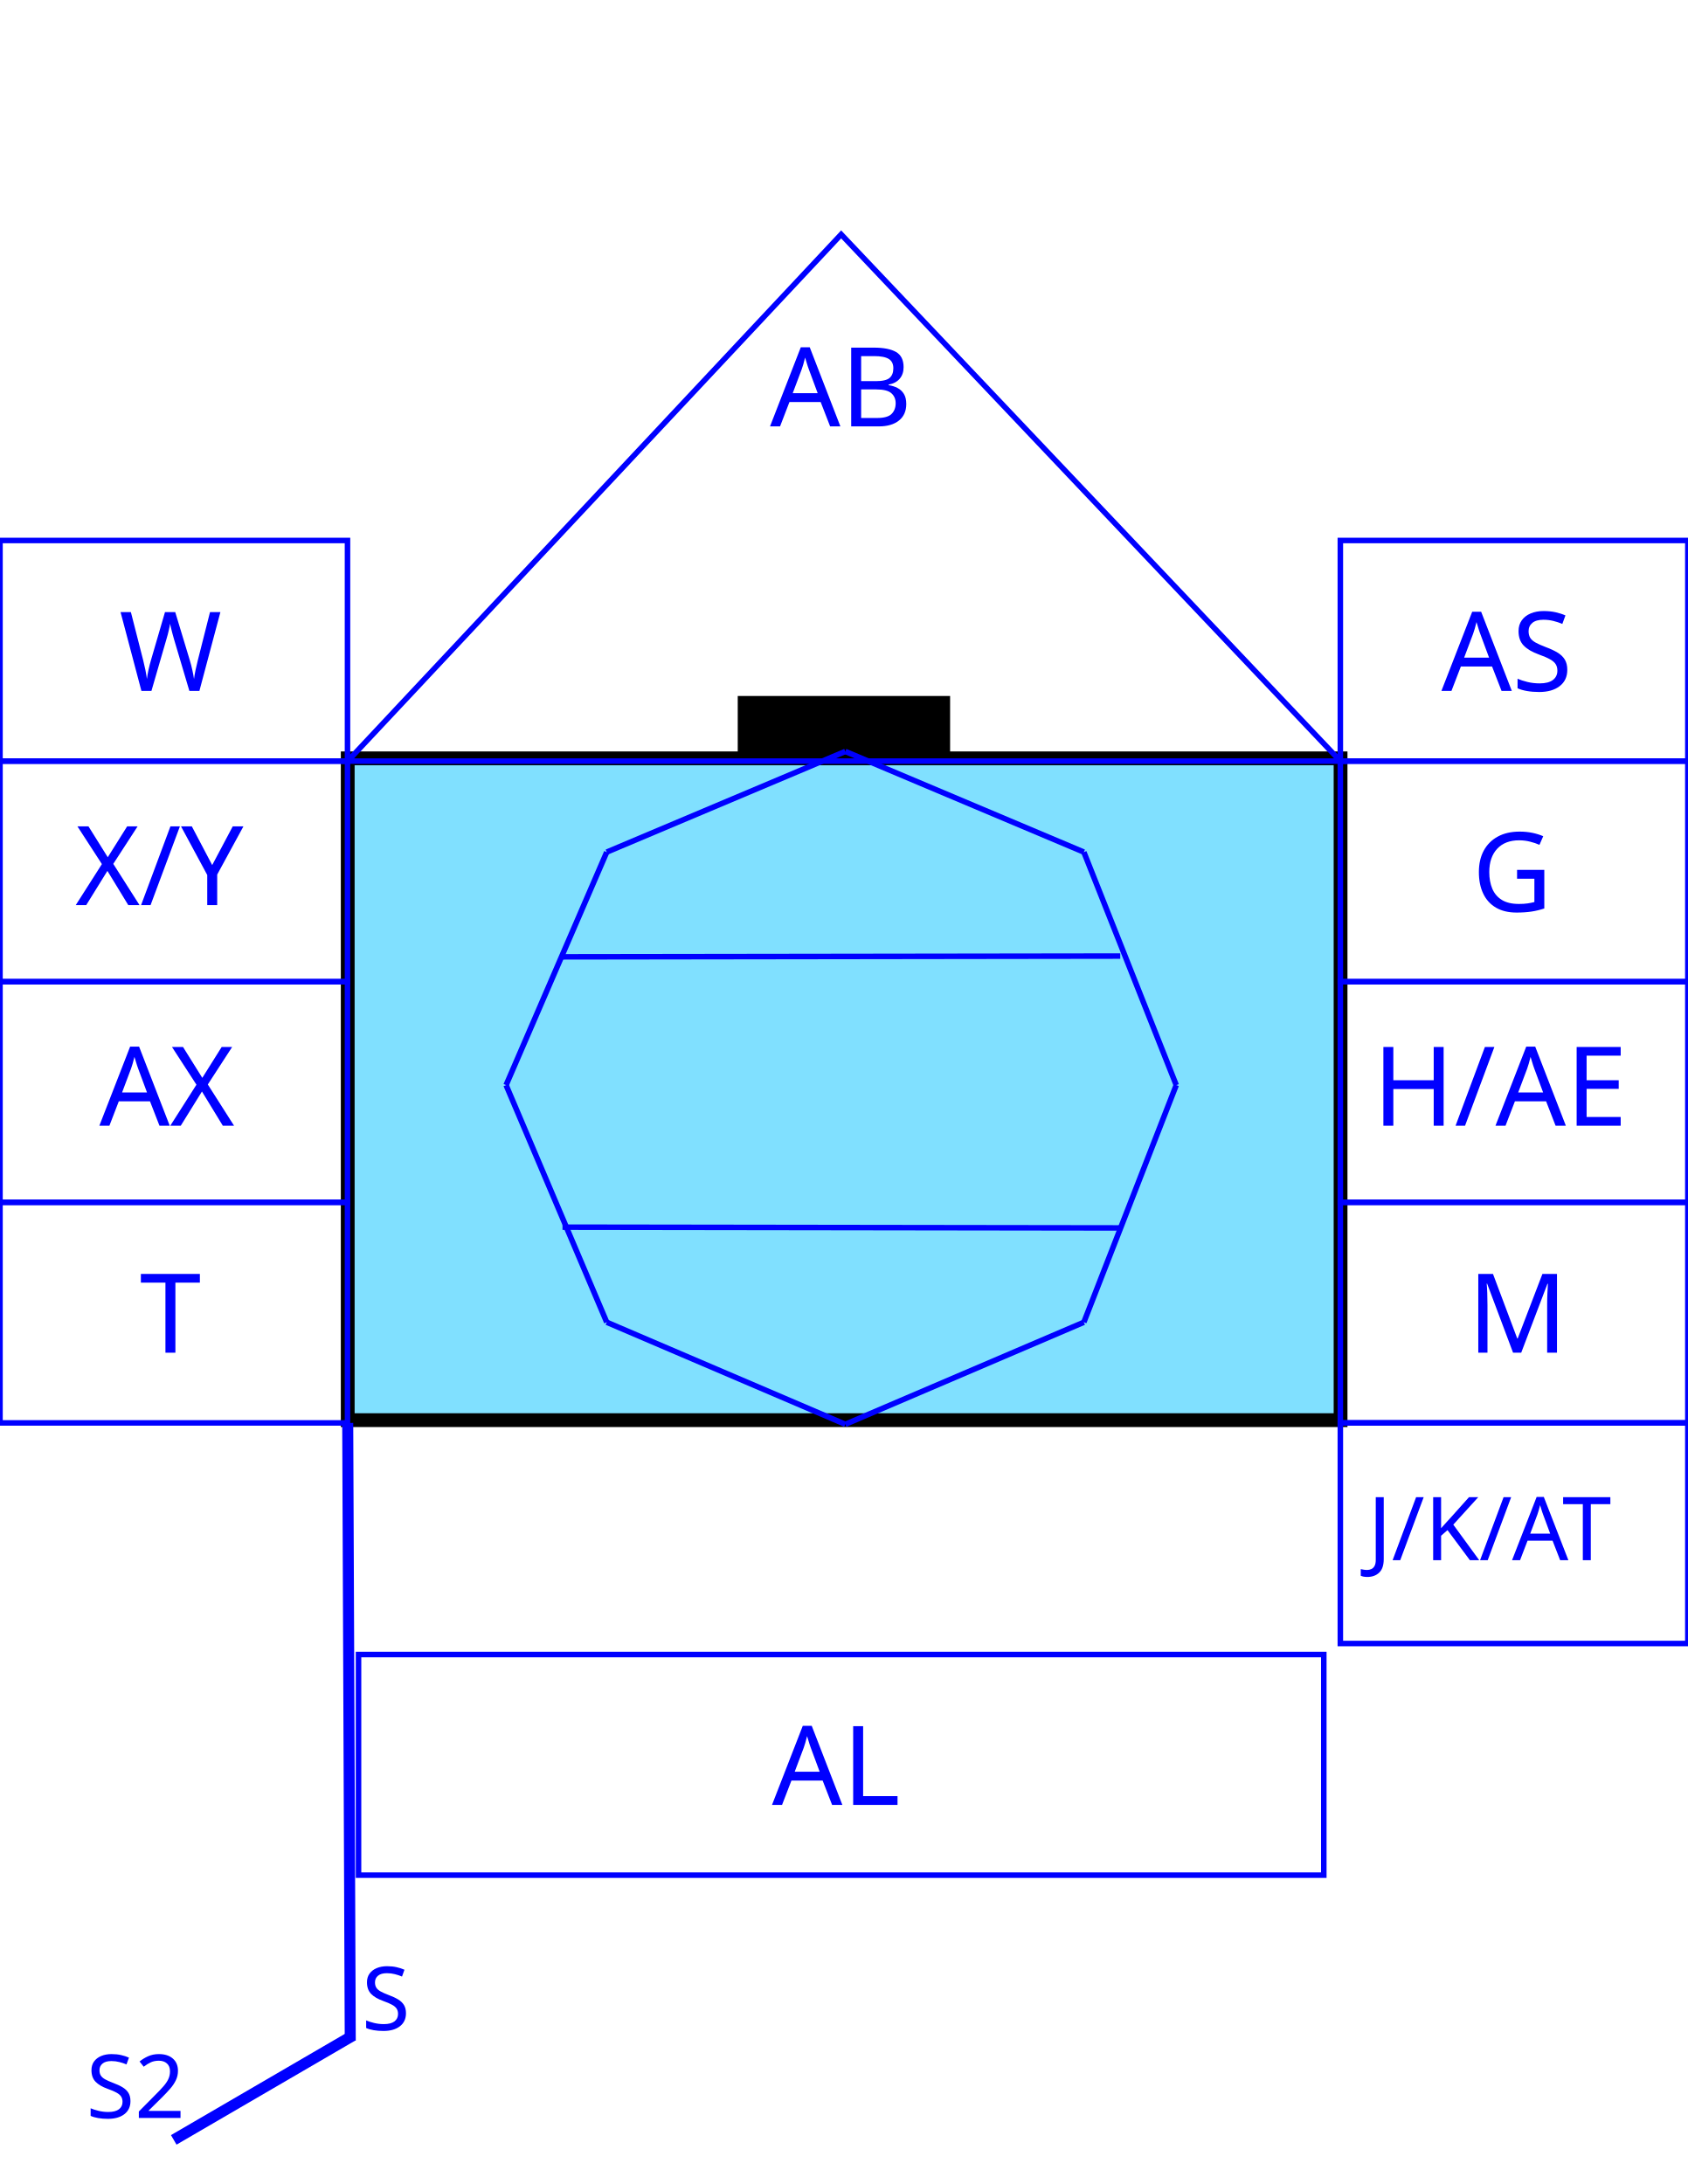
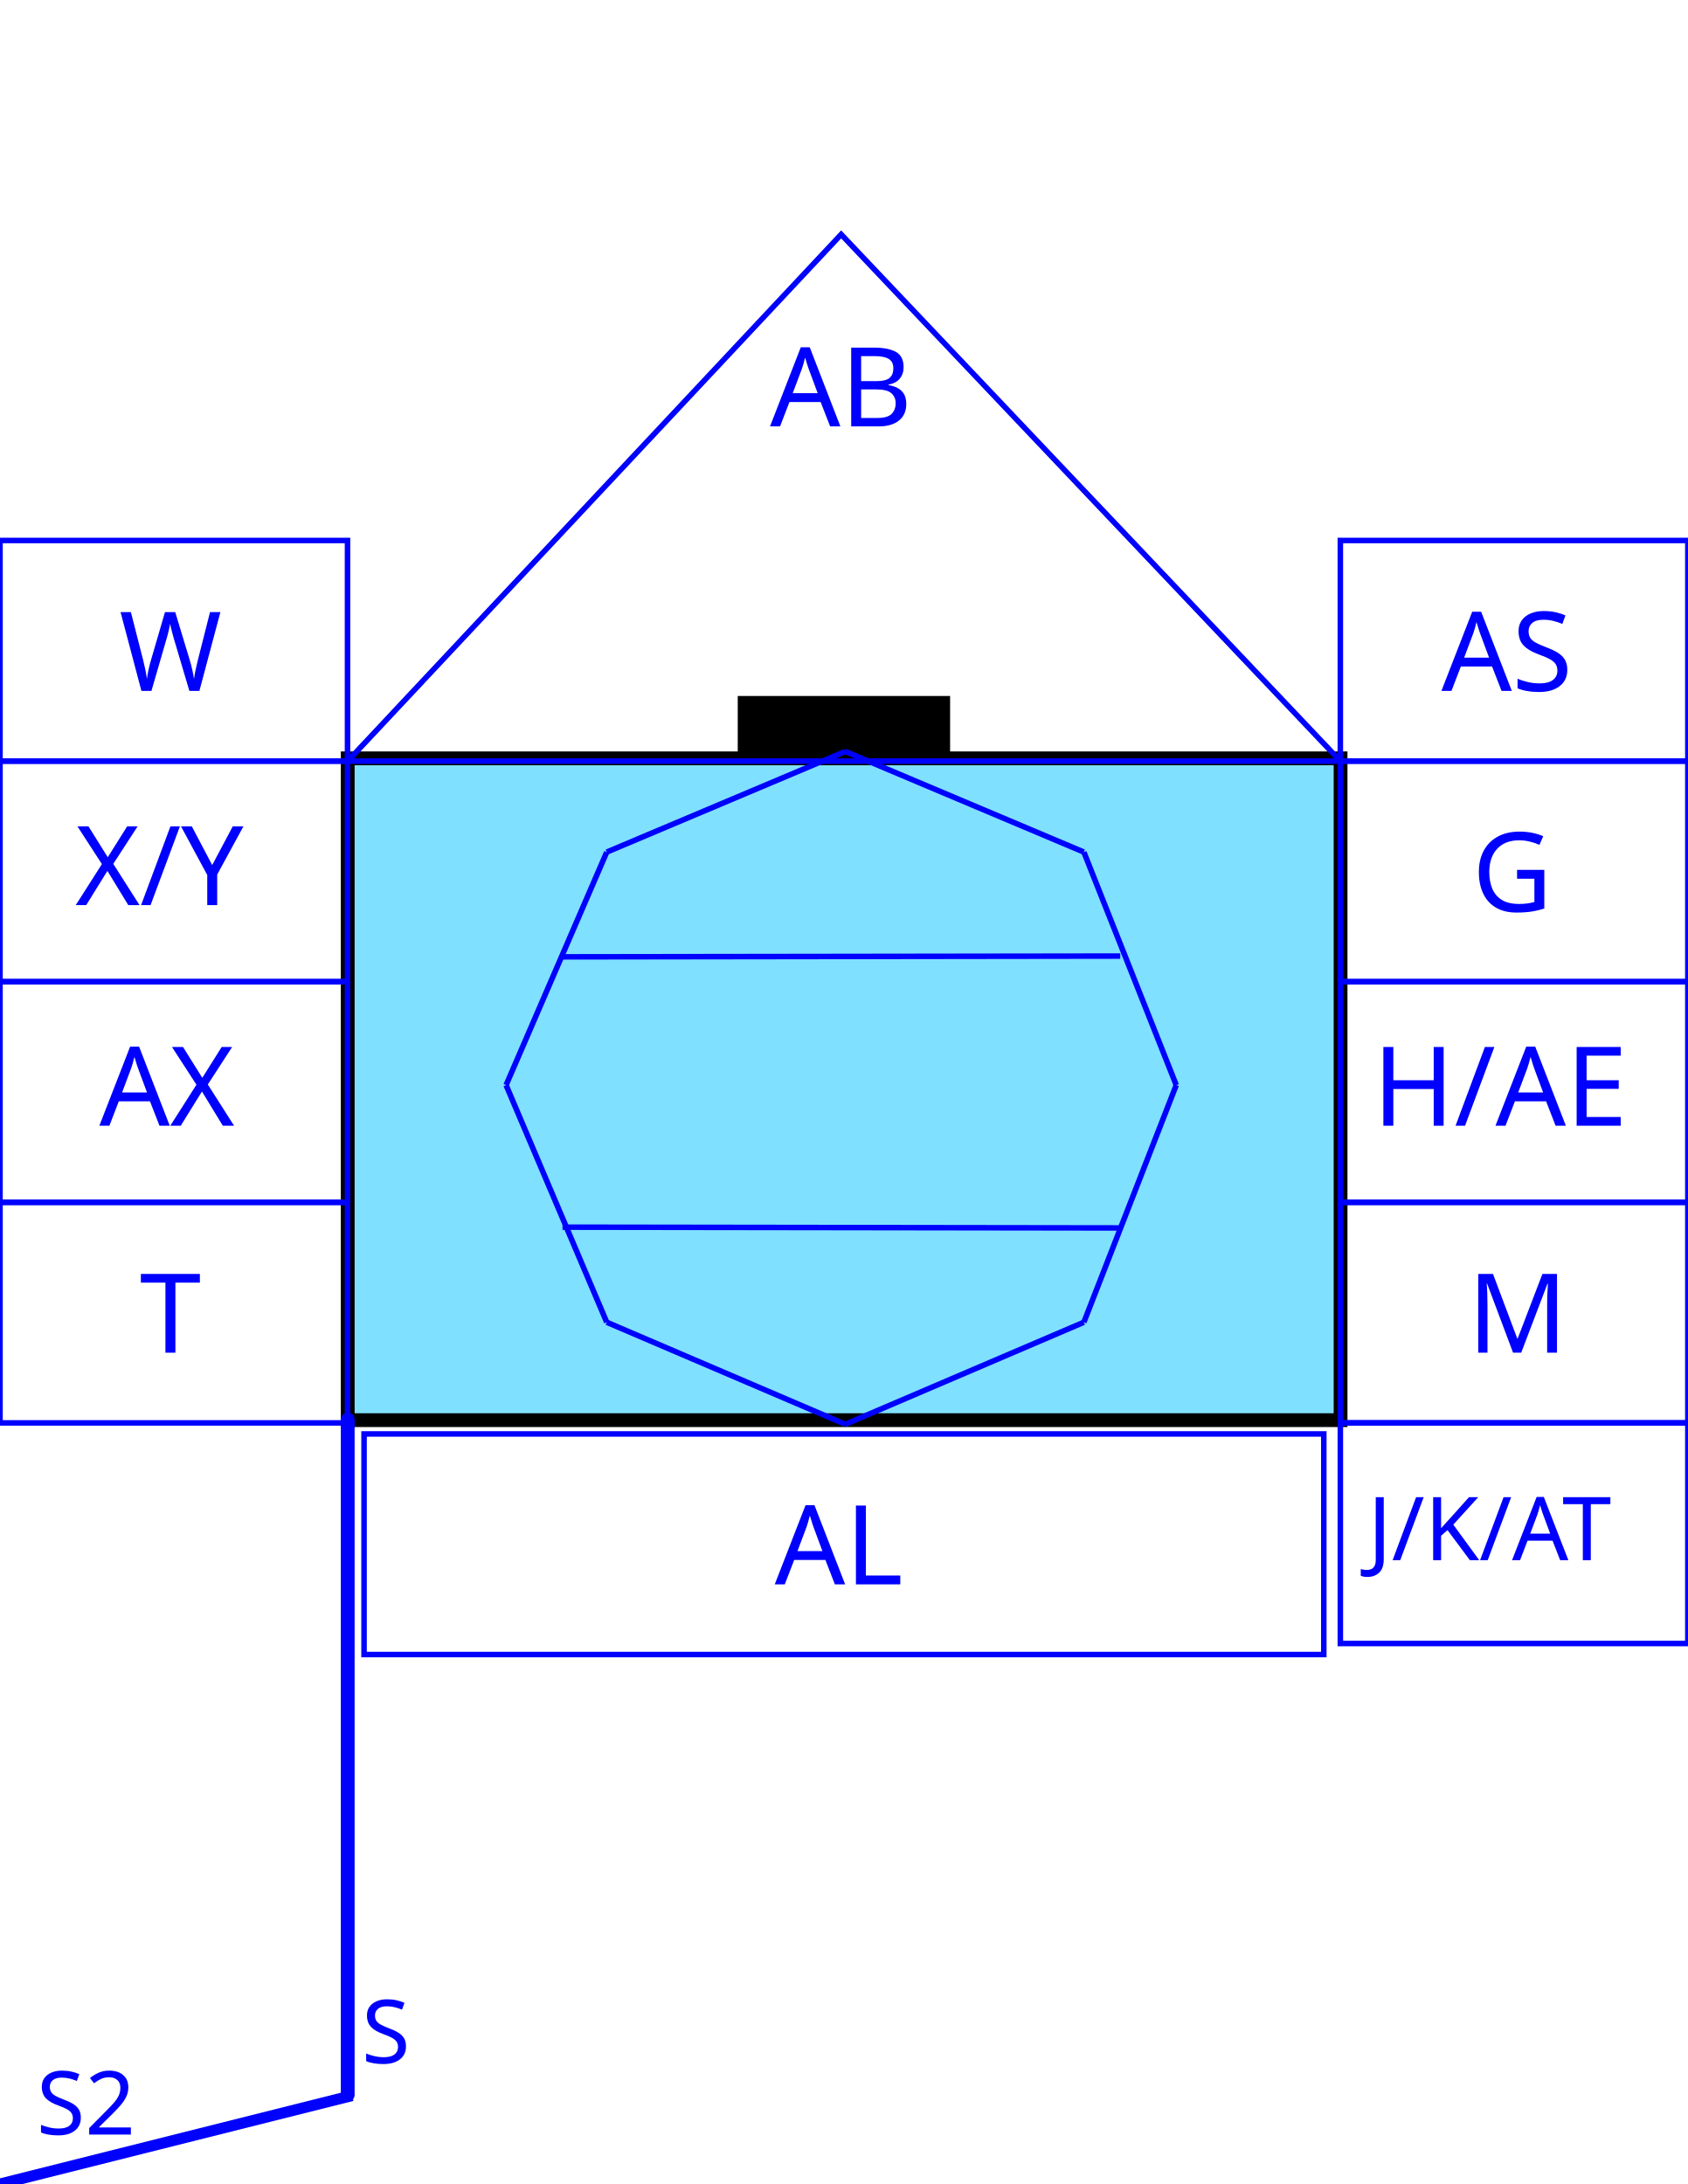
<svg xmlns="http://www.w3.org/2000/svg" version="1.1" id="Version_1.0" x="0px" y="0px" width="612px" height="792px" viewBox="0 0 612 792" enable-background="new 0 0 612 792" xml:space="preserve">
  <defs id="defs2089" />
  <g id="frame">
    <rect x="268.5" y="253.39" stroke="#000000" stroke-width="2" width="75" height="21.6" id="rect1525" />
    <rect id="symbol" x="126.082" y="275" fill="#80e0ff" stroke="#000000" stroke-width="5" width="360" height="240" />
  </g>
  <g id="octagon" style="display:inline">
    <g id="outFrame">
      <line fill="none" stroke="#0000ff" stroke-width="2" x1="220" y1="479.5" x2="183.5" y2="393.5" id="line167" />
      <line fill="none" stroke="#0000ff" stroke-width="2" x1="183.5" y1="393.5" x2="220" y2="309" id="line169" />
      <line fill="none" stroke="#0000ff" stroke-width="2" x1="220" y1="309" x2="306.5" y2="272.5" id="line171" />
      <line fill="none" stroke="#0000ff" stroke-width="2" x1="306.5" y1="272.5" x2="393" y2="309" id="line173" />
      <line fill="none" stroke="#0000ff" stroke-width="2" x1="393" y1="309" x2="426.5" y2="393.5" id="line175" />
      <line fill="none" stroke="#0000ff" stroke-width="2" x1="426.5" y1="393.5" x2="393" y2="479.5" id="line177" />
      <line fill="none" stroke="#0000ff" stroke-width="2" x1="393" y1="479.5" x2="306.5" y2="516.5" id="line179" />
      <line fill="none" stroke="#0000ff" stroke-width="2" x1="306.5" y1="516.5" x2="220" y2="479.5" id="line181" />
    </g>
    <line id="mod2_1_" fill="none" stroke="#0000ff" stroke-width="2" x1="203.966" y1="445.015" x2="406.199" y2="445.295" />
    <line id="mod1_1_" fill="none" stroke="#0000ff" stroke-width="2" x1="203.966" y1="346.985" x2="406.199" y2="346.705" />
  </g>
  <g id="AB">
    <path style="fill:none;stroke:#0000ff;stroke-width:2;stroke-linecap:butt;stroke-linejoin:miter;stroke-opacity:1;stroke-dasharray:none" d="M 126.082,276 305,85 486,276 Z" id="pathAB" />
    <text xml:space="preserve" style="font-style:normal;font-weight:normal;font-size:40px;line-height:1.25;font-family:sans-serif;fill:#0000ff;fill-opacity:1;stroke:none" x="279.204" y="154.624" id="textAB">
      <tspan id="tspan6304" x="279.204" y="154.624">AB</tspan>
    </text>
  </g>
  <g id="F-AS">
    <rect style="fill:none;fill-rule:evenodd;stroke:#0000ff;stroke-width:2;stroke-dasharray:none;stroke-opacity:1" id="rectFAS" width="126" height="80" x="486" y="196" />
    <text xml:space="preserve" style="font-style:normal;font-weight:normal;font-size:40px;line-height:1.25;font-family:sans-serif;fill:#0000ff;fill-opacity:1;stroke:none" x="522.652" y="250.541" id="textFAS">
      <tspan id="tspan6052" x="522.652" y="250.541">AS</tspan>
    </text>
  </g>
  <g id="G">
    <rect style="fill:none;fill-rule:evenodd;stroke:#0000ff;stroke-width:2;stroke-dasharray:none;stroke-opacity:1" id="rectG" width="126" height="80" x="486" y="276" />
    <text xml:space="preserve" style="font-style:normal;font-weight:normal;font-size:40px;line-height:1.25;font-family:sans-serif;fill:#0000ff;fill-opacity:1;stroke:none" x="533.795" y="330.521" id="textG">
      <tspan id="tspan6194" x="533.795" y="330.521" style="fill:#0000ff">G</tspan>
    </text>
  </g>
  <g id="H-AE">
    <rect style="fill:none;fill-rule:evenodd;stroke:#0000ff;stroke-width:2;stroke-dasharray:none;stroke-opacity:1" id="rectHAE" width="126" height="80" x="486" y="356" />
    <text xml:space="preserve" style="font-style:normal;font-weight:normal;font-size:40px;line-height:1.25;font-family:sans-serif;fill:#0000ff;fill-opacity:1;stroke:none" x="497.73" y="408.227" id="textHAE">
      <tspan id="tspan6198" x="497.73" y="408.227">H/AE</tspan>
    </text>
  </g>
  <g id="M">
    <rect style="fill:none;fill-rule:evenodd;stroke:#0000ff;stroke-width:2;stroke-dasharray:none;stroke-opacity:1" id="rectM" width="126" height="80" x="486" y="436" />
    <text xml:space="preserve" style="font-style:normal;font-weight:normal;font-size:40px;line-height:1.25;font-family:sans-serif;fill:#0000ff;fill-opacity:1;stroke:none" x="532.145" y="490.541" id="textM">
      <tspan id="tspan6202" x="532.145" y="490.541">M</tspan>
    </text>
  </g>
  <g id="J-K-AT">
    <rect style="fill:none;fill-rule:evenodd;stroke:#0000ff;stroke-width:2;stroke-dasharray:none;stroke-opacity:1" id="rectJKAT" width="126" height="80" x="486" y="516" />
    <text xml:space="preserve" style="font-style:normal;font-weight:normal;font-size:32px;line-height:1.25;font-family:sans-serif;fill:#0000ff;fill-opacity:1;stroke:none" x="495.906" y="565.781" id="textJKAT">
      <tspan id="tspan6206" x="495.906" y="565.781">J/K/AT</tspan>
    </text>
  </g>
  <g id="W">
    <rect style="fill:none;fill-rule:evenodd;stroke:#0000ff;stroke-width:2;stroke-dasharray:none;stroke-opacity:1" id="rectW" width="126" height="80" x="0" y="196" />
    <text xml:space="preserve" style="font-style:normal;font-weight:normal;font-size:40px;line-height:1.25;font-family:sans-serif;fill:#0000ff;fill-opacity:1;stroke:none" x="43.225" y="250.541" id="textW">
      <tspan x="43.225" y="250.541" id="tspan4813">W</tspan>
    </text>
  </g>
  <g id="X-Y">
    <rect style="fill:none;fill-rule:evenodd;stroke:#0000ff;stroke-width:2;stroke-dasharray:none;stroke-opacity:1" id="rectXY" width="126" height="80" x="0" y="276" />
    <text xml:space="preserve" style="font-style:normal;font-weight:normal;font-size:40px;line-height:1.25;font-family:sans-serif;fill:#0000ff;fill-opacity:1;stroke:none" x="27.307" y="328.227" id="textXY">
      <tspan id="tspan6284" x="27.307" y="328.227">X/Y</tspan>
    </text>
  </g>
  <g id="AX">
    <text xml:space="preserve" style="font-style:normal;font-weight:normal;font-size:40px;line-height:1.25;font-family:sans-serif;fill:#0000ff;fill-opacity:1;stroke:none" x="36.027" y="408.227" id="textAX">
      <tspan id="tspan4817" x="36.027" y="408.227">AX</tspan>
    </text>
    <rect style="fill:none;fill-rule:evenodd;stroke:#0000ff;stroke-width:2;stroke-dasharray:none;stroke-opacity:1" id="rectAX" width="126" height="80" x="0" y="356" />
  </g>
  <g id="T">
    <rect style="fill:none;fill-rule:evenodd;stroke:#0000ff;stroke-width:2;stroke-dasharray:none;stroke-opacity:1" id="rectT" width="126" height="80" x="0" y="436" />
    <text xml:space="preserve" style="font-style:normal;font-weight:normal;font-size:40px;line-height:1.25;font-family:sans-serif;fill:#0000ff;fill-opacity:1;stroke:none" x="50.676" y="490.541" id="textT">
      <tspan id="tspan6292" x="50.676" y="490.541">T</tspan>
    </text>
  </g>
  <g id="AL">
-     <rect style="fill:none;fill-rule:evenodd;stroke:#0000ff;stroke-width:2;stroke-dasharray:none;stroke-opacity:1" id="rectAL" width="350" height="80" x="130" y="600" />
-     <text xml:space="preserve" style="font-style:normal;font-weight:normal;font-size:40px;line-height:1.25;font-family:sans-serif;fill:#0000ff;fill-opacity:1;stroke:none" x="279.922" y="654.541" id="textAL">
-       <tspan id="tspan6264" x="279.922" y="654.541">AL</tspan>
+     <rect style="fill:none;fill-rule:evenodd;stroke:#0000ff;stroke-width:2;stroke-dasharray:none;stroke-opacity:1" id="rectAL" width="348" height="80" x="132" y="520" />
+     <text xml:space="preserve" style="font-style:normal;font-weight:normal;font-size:40px;line-height:1.25;font-family:sans-serif;fill:#0000ff;fill-opacity:1;stroke:none" x="280.922" y="574.541" id="textAL">
+       <tspan id="tspan6264" x="280.922" y="574.541">AL</tspan>
    </text>
  </g>
  <g id="S">
-     <path style="fill:none;stroke:#0000ff;stroke-width:4;stroke-linecap:butt;stroke-linejoin:miter;stroke-dasharray:none;stroke-opacity:1" d="M 126.082,516 127,740" id="pathS" />
-     <text xml:space="preserve" style="font-style:normal;font-weight:normal;font-size:32px;line-height:1.25;font-family:sans-serif;fill:#0000ff;fill-opacity:1;stroke:none" x="131.14" y="736.193" id="textS">
-       <tspan id="tspan6272" x="131.14" y="736.193">S</tspan>
+     <text xml:space="preserve" style="font-style:normal;font-weight:normal;font-size:32px;line-height:1.25;font-family:sans-serif;fill:#0000ff;fill-opacity:1;stroke:none" x="131.14" y="748.193" id="textS">
+       <tspan id="tspan6272" x="131.14" y="748.193">S</tspan>
    </text>
+     <line fill="none" stroke="#000000" stroke-width="5" stroke-linecap="round" stroke-linejoin="round" stroke-miterlimit="10" x1="126.082" y1="514.75" x2="126.082" y2="759.658" id="S-2" style="stroke:#0000ff;stroke-opacity:1" />
  </g>
  <g id="S2">
-     <path style="fill:none;stroke:#0000ff;stroke-width:4;stroke-linecap:butt;stroke-linejoin:miter;stroke-dasharray:none;stroke-opacity:1" d="M 127.954,738.172 63,775.999" id="pathS2" />
-     <text xml:space="preserve" style="font-style:normal;font-weight:normal;font-size:32px;line-height:1.25;font-family:sans-serif;fill:#0000ff;fill-opacity:1;stroke:none" x="31.242" y="768.061" id="textS2">
-       <tspan id="tspan6276" x="31.242" y="768.061">S2</tspan>
+     <text xml:space="preserve" style="font-style:normal;font-weight:normal;font-size:32px;line-height:1.25;font-family:sans-serif;fill:#0000ff;fill-opacity:1;stroke:none" x="13.242" y="774.061" id="textS2">
+       <tspan id="tspan6276" x="13.242" y="774.061">S2</tspan>
    </text>
+     <path style="fill:none;stroke:#0000ff;stroke-width:4;stroke-linecap:butt;stroke-linejoin:miter;stroke-dasharray:none;stroke-opacity:1" d="M 127.671,759.934 0,792" id="S2-4" />
  </g>
</svg>
